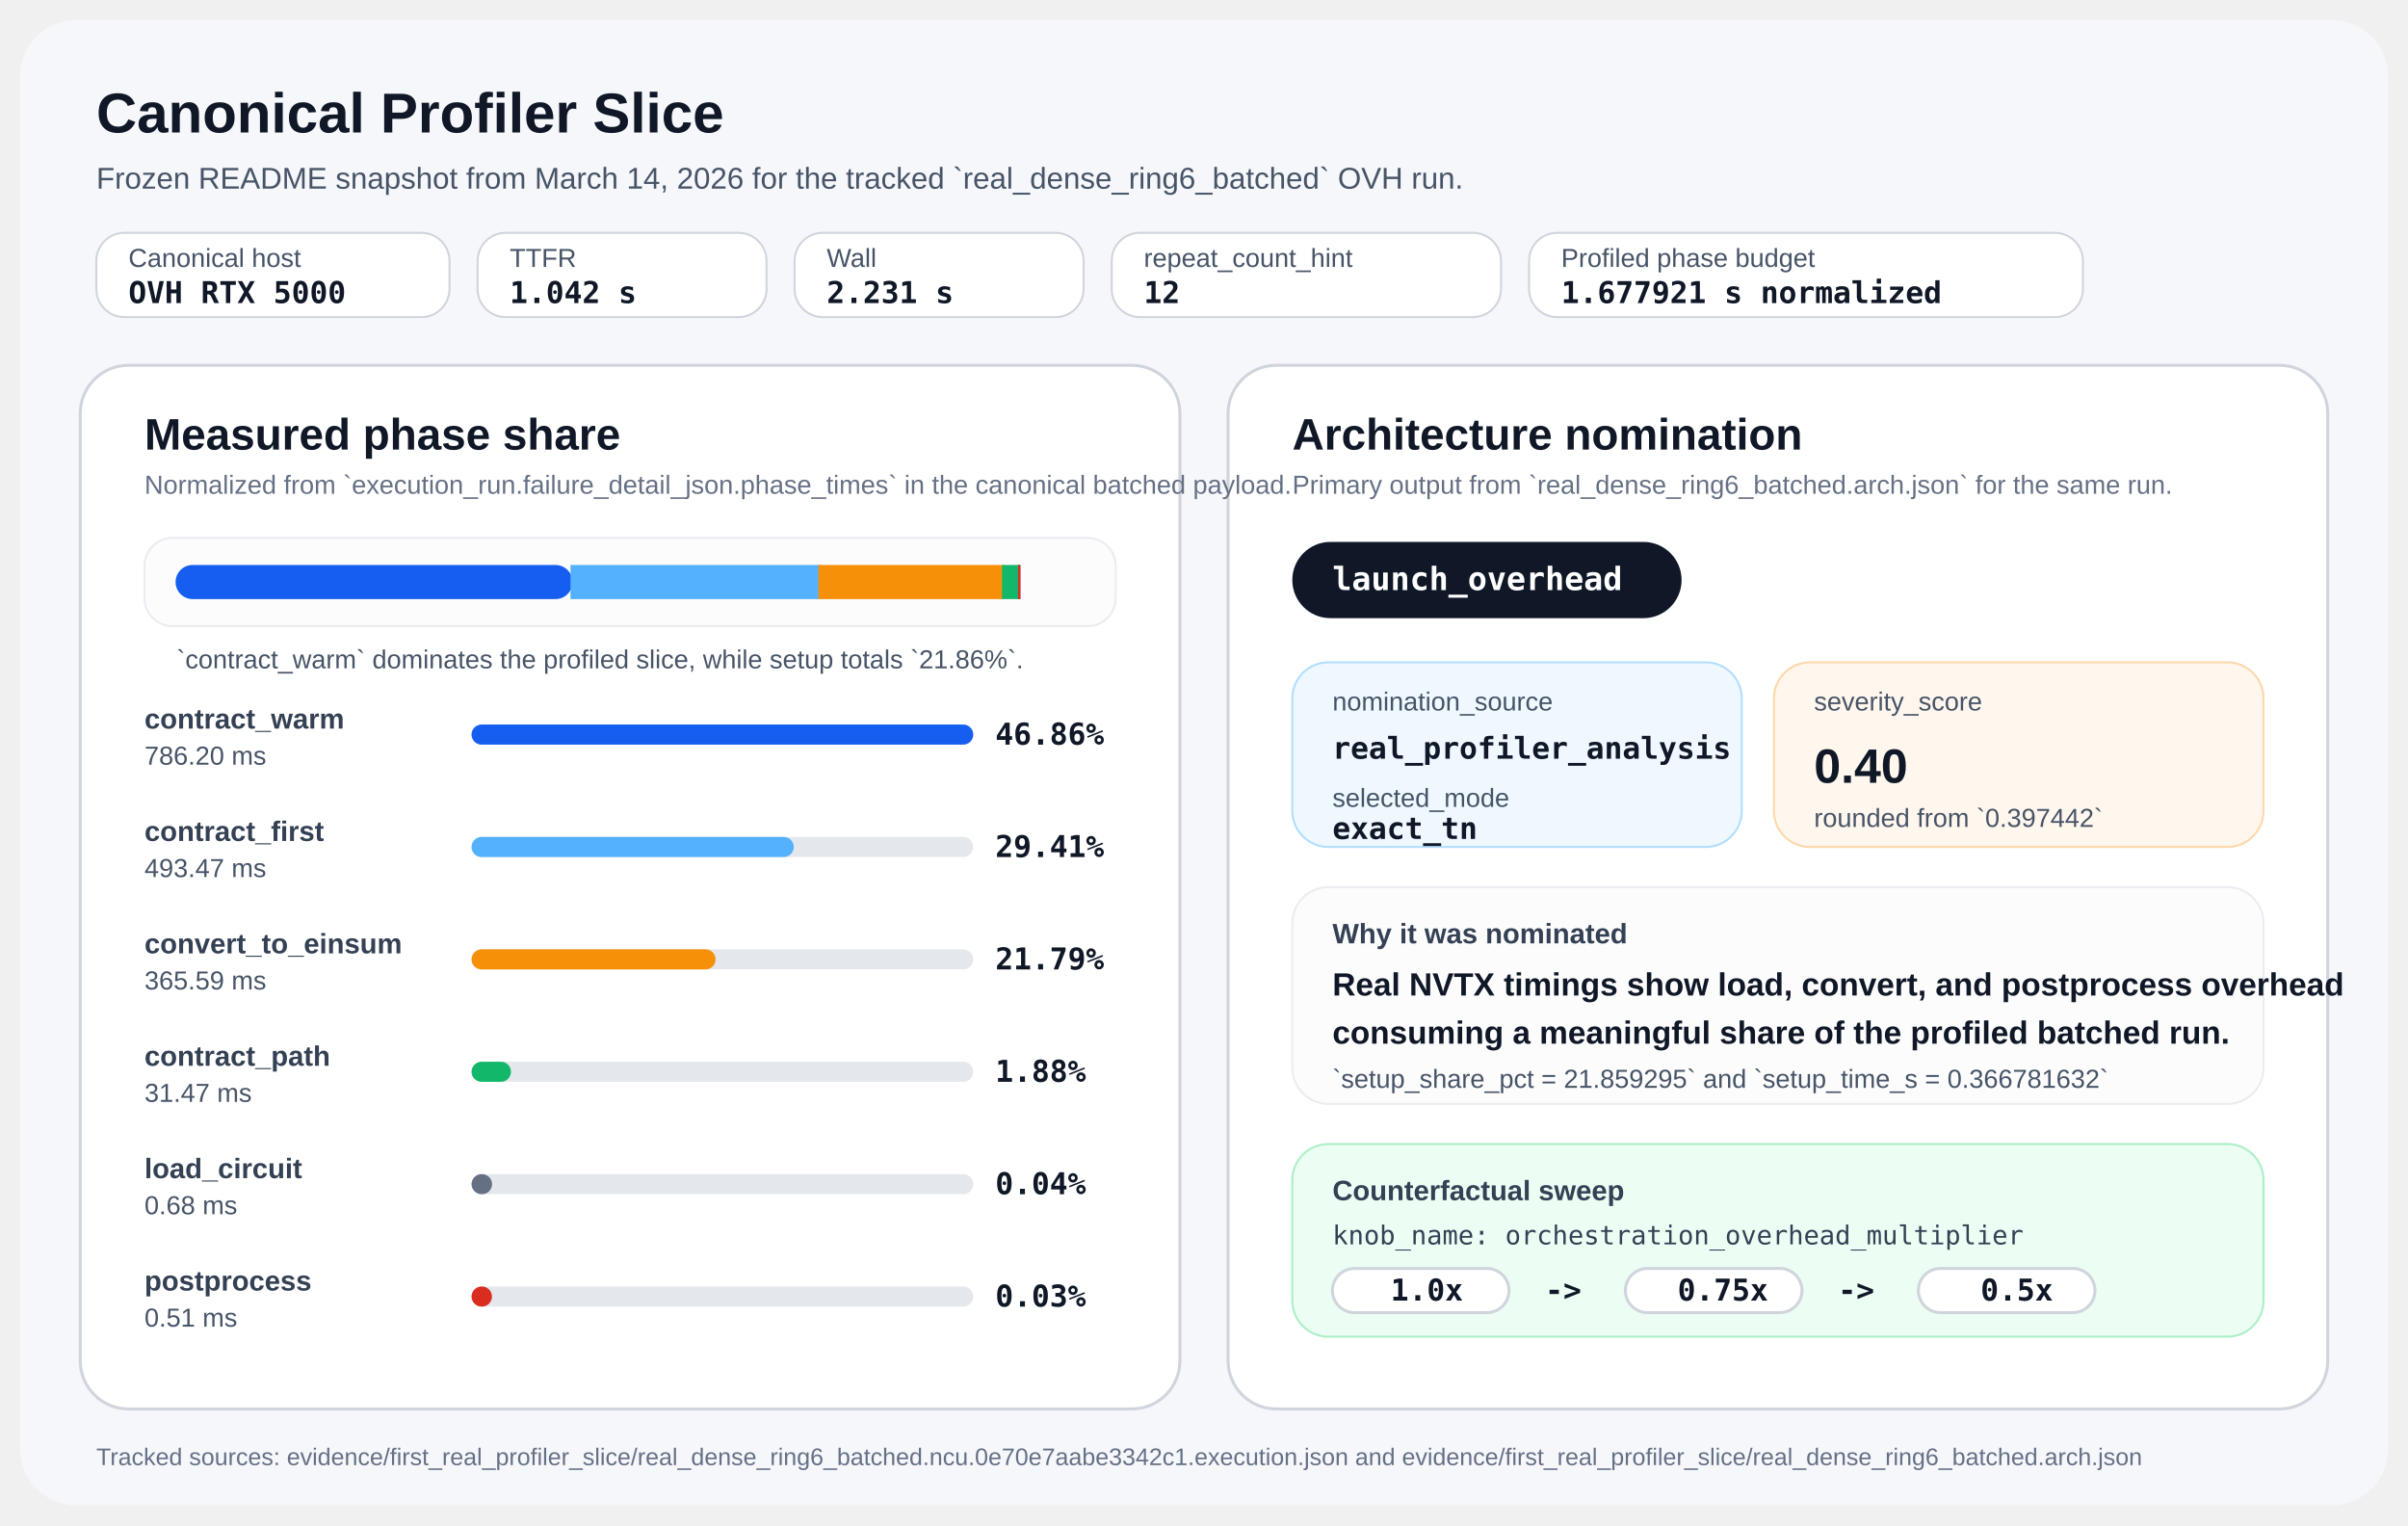
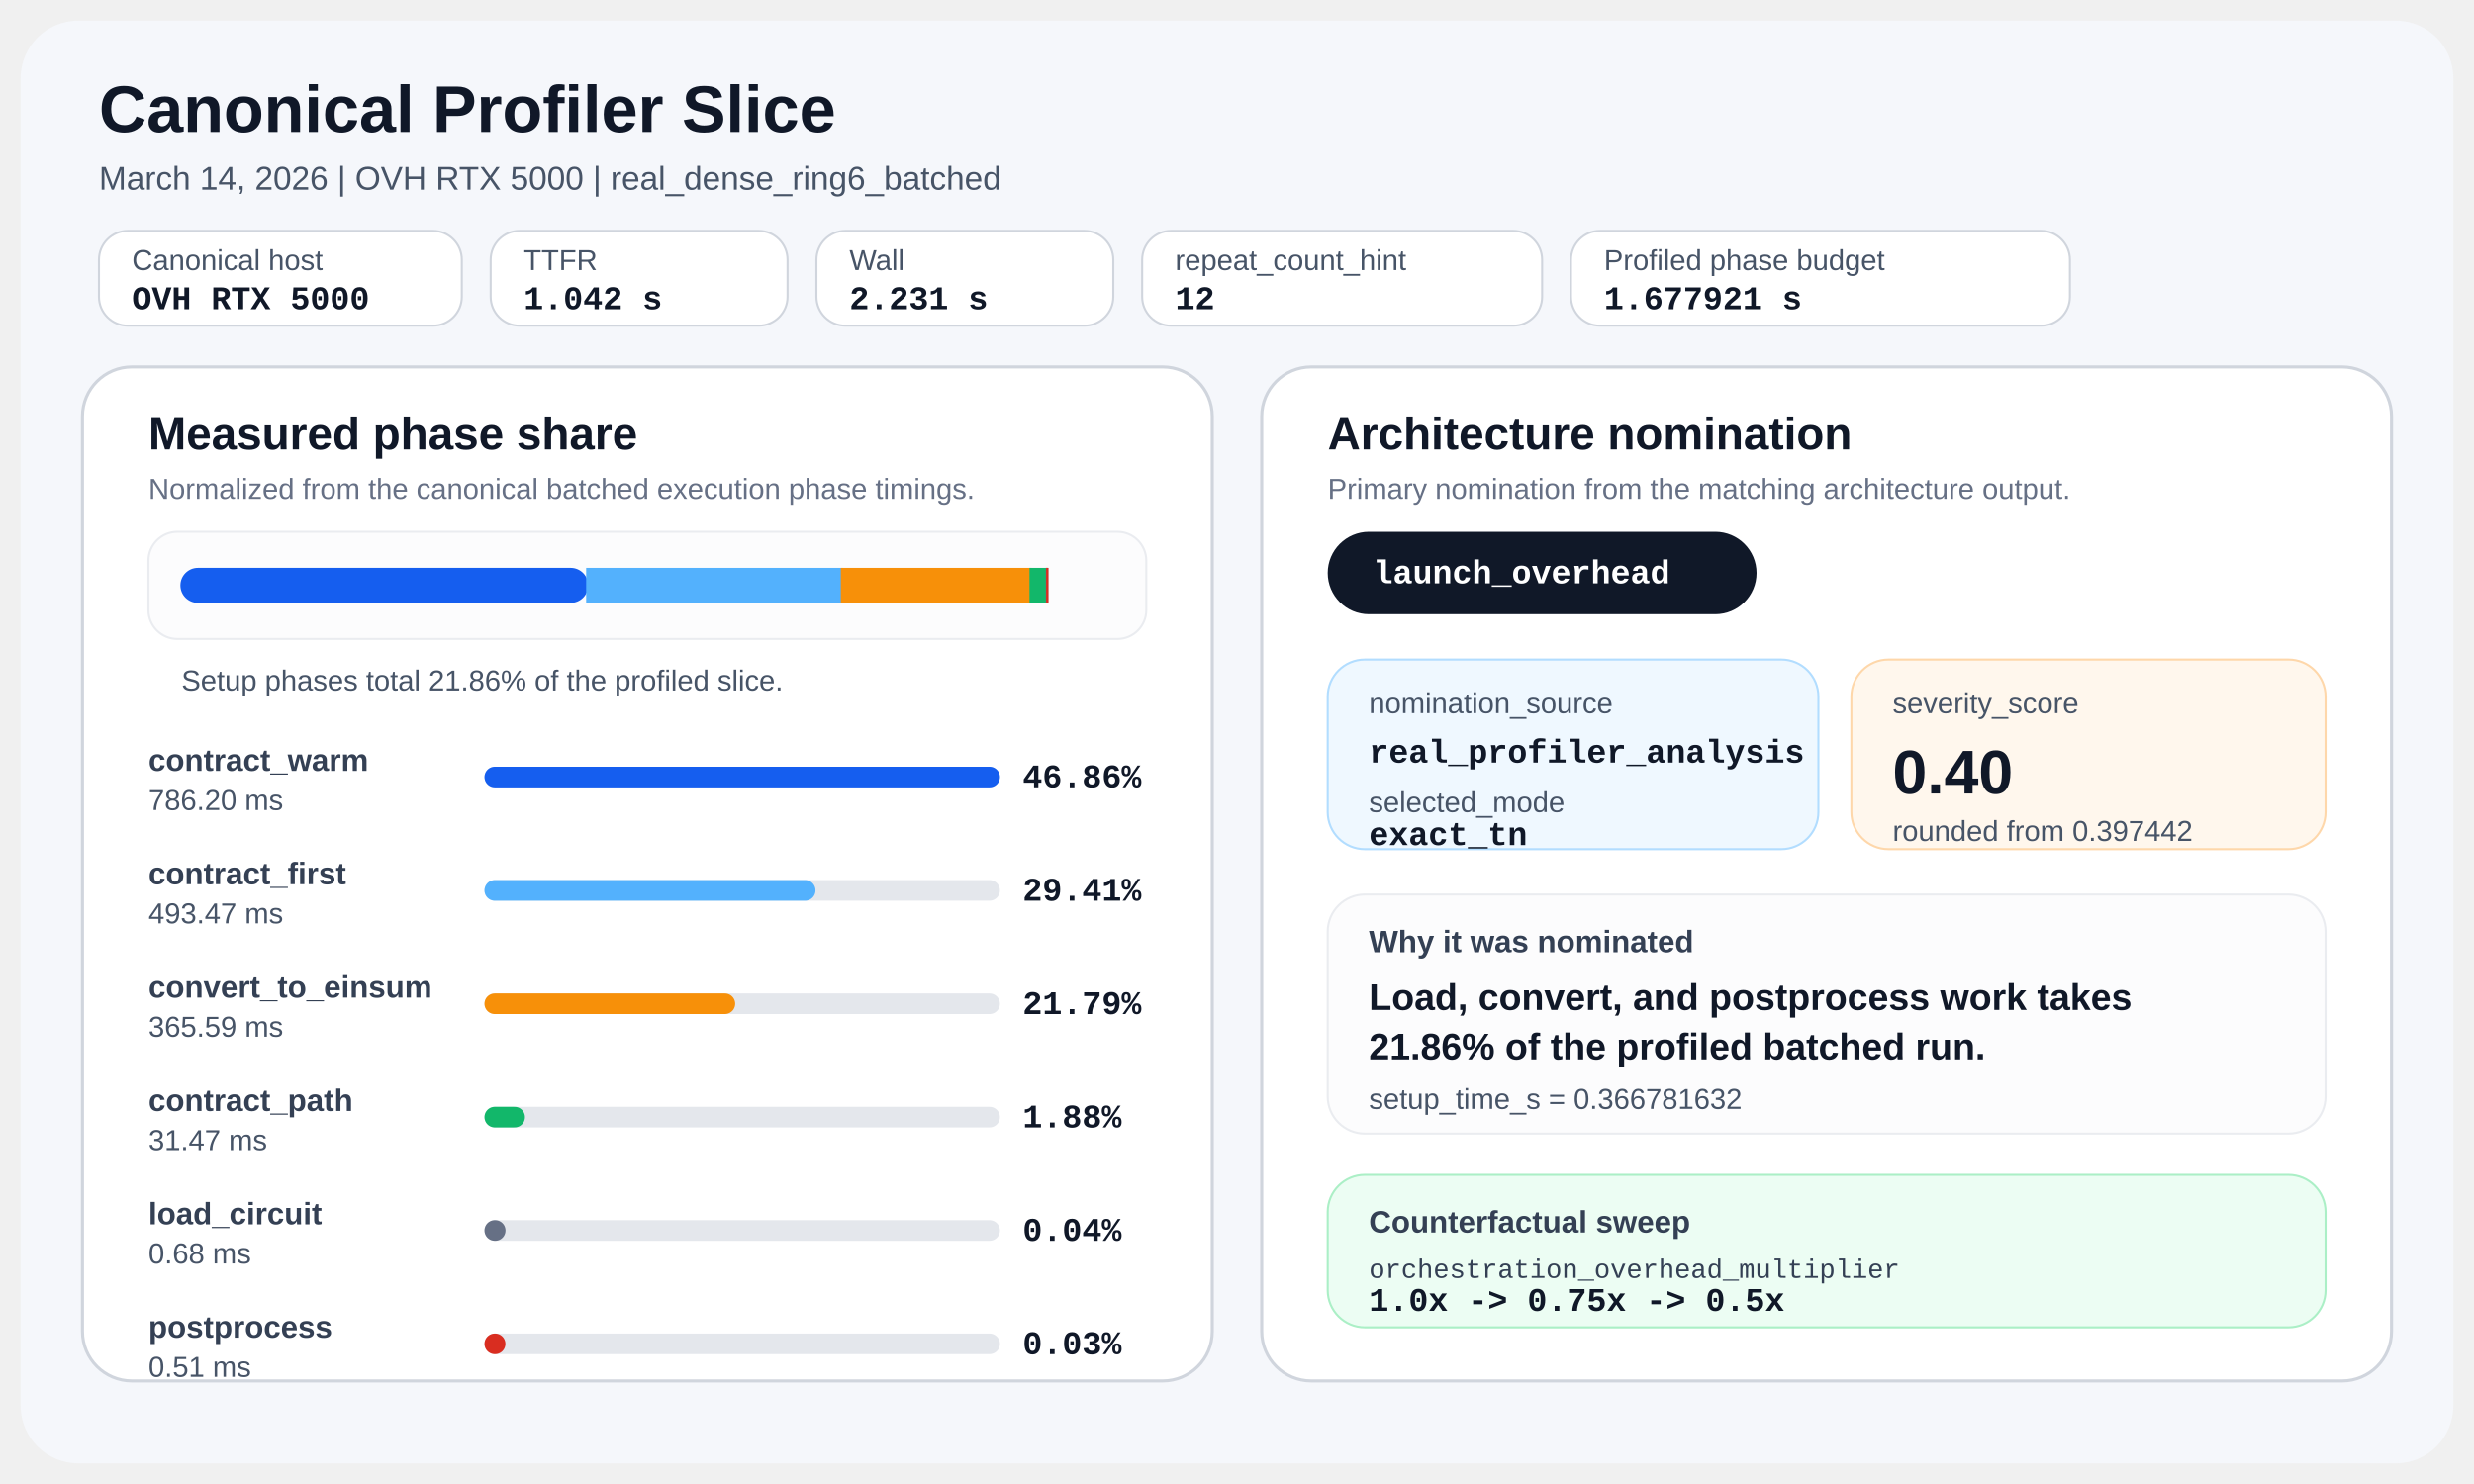
- <svg xmlns="http://www.w3.org/2000/svg" viewBox="0 0 1200 760" role="img" aria-labelledby="title desc">
+ <svg xmlns="http://www.w3.org/2000/svg" viewBox="0 0 1200 720" role="img" aria-labelledby="title desc">
  <style>
    .bg { fill: #f5f7fb; }
    .panel { fill: #ffffff; stroke: #d0d5dd; stroke-width: 1.5; }
    .panel-soft { fill: #fcfcfd; stroke: #eaecf0; stroke-width: 1; }
    .chip { fill: #ffffff; stroke: #d0d5dd; stroke-width: 1; }
-     .title { fill: #101828; font: 700 28px "IBM Plex Sans", "Segoe UI", Arial, sans-serif; }
-     .subtitle { fill: #475467; font: 400 15px "IBM Plex Sans", "Segoe UI", Arial, sans-serif; }
-     .panel-title { fill: #101828; font: 700 22px "IBM Plex Sans", "Segoe UI", Arial, sans-serif; }
-     .panel-subtitle { fill: #667085; font: 400 13px "IBM Plex Sans", "Segoe UI", Arial, sans-serif; }
-     .label { fill: #344054; font: 600 14px "IBM Plex Sans", "Segoe UI", Arial, sans-serif; }
-     .body { fill: #101828; font: 600 16px "IBM Plex Sans", "Segoe UI", Arial, sans-serif; }
-     .body-small { fill: #475467; font: 400 13px "IBM Plex Sans", "Segoe UI", Arial, sans-serif; }
-     .metric { fill: #101828; font: 700 24px "IBM Plex Sans", "Segoe UI", Arial, sans-serif; }
-     .metric-small { fill: #101828; font: 700 19px "IBM Plex Sans", "Segoe UI", Arial, sans-serif; }
-     .mono { fill: #344054; font: 500 13px "IBM Plex Mono", "SFMono-Regular", Consolas, monospace; }
-     .mono-strong { fill: #101828; font: 700 15px "IBM Plex Mono", "SFMono-Regular", Consolas, monospace; }
-     .footnote { fill: #667085; font: 400 12px "IBM Plex Sans", "Segoe UI", Arial, sans-serif; }
+     .title { fill: #101828; font: 700 32px "Segoe UI", Arial, sans-serif; }
+     .subtitle { fill: #475467; font: 400 16px "Segoe UI", Arial, sans-serif; }
+     .panel-title { fill: #101828; font: 700 22px "Segoe UI", Arial, sans-serif; }
+     .panel-subtitle { fill: #667085; font: 400 14px "Segoe UI", Arial, sans-serif; }
+     .label { fill: #344054; font: 600 15px "Segoe UI", Arial, sans-serif; }
+     .body { fill: #101828; font: 600 18px "Segoe UI", Arial, sans-serif; }
+     .body-small { fill: #475467; font: 400 14px "Segoe UI", Arial, sans-serif; }
+     .metric { fill: #101828; font: 700 30px "Segoe UI", Arial, sans-serif; }
+     .mono { fill: #344054; font: 500 13px Consolas, "Courier New", monospace; }
+     .mono-strong { fill: #101828; font: 700 16px Consolas, "Courier New", monospace; }
    .track { stroke: #e4e7ec; stroke-width: 10; stroke-linecap: round; }
-     .axis { stroke: #d0d5dd; stroke-width: 1; }
    .warm { stroke: #155eef; fill: #155eef; }
    .first { stroke: #53b1fd; fill: #53b1fd; }
    .convert { stroke: #f79009; fill: #f79009; }
    .path { stroke: #12b76a; fill: #12b76a; }
    .load { stroke: #667085; fill: #667085; }
    .post { stroke: #d92d20; fill: #d92d20; }
    .accent { fill: #eff8ff; stroke: #b2ddff; stroke-width: 1; }
    .accent-warm { fill: #fff7ed; stroke: #fed7aa; stroke-width: 1; }
    .accent-green { fill: #ecfdf3; stroke: #abefc6; stroke-width: 1; }
    .pill { fill: #101828; }
-     .pill-text { fill: #ffffff; font: 700 16px "IBM Plex Mono", "SFMono-Regular", Consolas, monospace; }
+     .pill-text { fill: #ffffff; font: 700 16px Consolas, "Courier New", monospace; }
  </style>
-   <rect class="bg" x="10" y="10" width="1180" height="740" rx="28" />
-   <text class="title" x="48" y="66">Canonical Profiler Slice</text>
-   <text class="subtitle" x="48" y="94">Frozen README snapshot from March 14, 2026 for the tracked `real_dense_ring6_batched` OVH run.</text>
+   <rect class="bg" x="10" y="10" width="1180" height="700" rx="28" />
+   <text class="title" x="48" y="64">Canonical Profiler Slice</text>
+   <text class="subtitle" x="48" y="92">March 14, 2026  |  OVH RTX 5000  |  real_dense_ring6_batched</text>
  <g>
-     <rect class="chip" x="48" y="116" width="176" height="42" rx="14" />
-     <text class="body-small" x="64" y="133">Canonical host</text>
-     <text class="mono-strong" x="64" y="151">OVH RTX 5000</text>
-     <rect class="chip" x="238" y="116" width="144" height="42" rx="14" />
-     <text class="body-small" x="254" y="133">TTFR</text>
-     <text class="mono-strong" x="254" y="151">1.042 s</text>
-     <rect class="chip" x="396" y="116" width="144" height="42" rx="14" />
-     <text class="body-small" x="412" y="133">Wall</text>
-     <text class="mono-strong" x="412" y="151">2.231 s</text>
-     <rect class="chip" x="554" y="116" width="194" height="42" rx="14" />
-     <text class="body-small" x="570" y="133">repeat_count_hint</text>
-     <text class="mono-strong" x="570" y="151">12</text>
-     <rect class="chip" x="762" y="116" width="276" height="42" rx="14" />
-     <text class="body-small" x="778" y="133">Profiled phase budget</text>
-     <text class="mono-strong" x="778" y="151">1.677921 s normalized</text>
+     <rect class="chip" x="48" y="112" width="176" height="46" rx="14" />
+     <text class="body-small" x="64" y="131">Canonical host</text>
+     <text class="mono-strong" x="64" y="150">OVH RTX 5000</text>
+     <rect class="chip" x="238" y="112" width="144" height="46" rx="14" />
+     <text class="body-small" x="254" y="131">TTFR</text>
+     <text class="mono-strong" x="254" y="150">1.042 s</text>
+     <rect class="chip" x="396" y="112" width="144" height="46" rx="14" />
+     <text class="body-small" x="412" y="131">Wall</text>
+     <text class="mono-strong" x="412" y="150">2.231 s</text>
+     <rect class="chip" x="554" y="112" width="194" height="46" rx="14" />
+     <text class="body-small" x="570" y="131">repeat_count_hint</text>
+     <text class="mono-strong" x="570" y="150">12</text>
+     <rect class="chip" x="762" y="112" width="242" height="46" rx="14" />
+     <text class="body-small" x="778" y="131">Profiled phase budget</text>
+     <text class="mono-strong" x="778" y="150">1.677921 s</text>
  </g>
-   <rect class="panel" x="40" y="182" width="548" height="520" rx="24" />
-   <rect class="panel" x="612" y="182" width="548" height="520" rx="24" />
+   <rect class="panel" x="40" y="178" width="548" height="492" rx="24" />
+   <rect class="panel" x="612" y="178" width="548" height="492" rx="24" />
  <g>
-     <text class="panel-title" x="72" y="224">Measured phase share</text>
-     <text class="panel-subtitle" x="72" y="246">Normalized from `execution_run.failure_detail_json.phase_times` in the canonical batched payload.</text>
-     <rect class="panel-soft" x="72" y="268" width="484" height="44" rx="14" />
-     <rect class="warm" x="88" y="282" width="196.81" height="16" rx="8" />
-     <rect class="first" x="284.81" y="282" width="123.52" height="16" rx="0" />
-     <rect class="convert" x="408.33" y="282" width="91.52" height="16" rx="0" />
-     <rect class="path" x="499.85" y="282" width="7.9" height="16" rx="0" />
-     <rect class="load" x="507.75" y="282" width="0.17" height="16" rx="0" />
-     <rect class="post" x="507.92" y="282" width="0.13" height="16" rx="0" />
-     <text class="body-small" x="88" y="333">`contract_warm` dominates the profiled slice, while setup totals `21.86%`.</text>
-     <line class="axis" x1="240" y1="366" x2="480" y2="366" />
-     <line class="axis" x1="240" y1="422" x2="480" y2="422" />
-     <line class="axis" x1="240" y1="478" x2="480" y2="478" />
-     <line class="axis" x1="240" y1="534" x2="480" y2="534" />
-     <line class="axis" x1="240" y1="590" x2="480" y2="590" />
-     <line class="axis" x1="240" y1="646" x2="480" y2="646" />
-     <text class="label" x="72" y="363">contract_warm</text>
-     <text class="body-small" x="72" y="381">786.20 ms</text>
-     <line class="track" x1="240" y1="366" x2="480" y2="366" />
-     <line class="warm" x1="240" y1="366" x2="480" y2="366" stroke-width="10" stroke-linecap="round" />
-     <text class="mono-strong" x="496" y="371">46.86%</text>
-     <text class="label" x="72" y="419">contract_first</text>
-     <text class="body-small" x="72" y="437">493.47 ms</text>
-     <line class="track" x1="240" y1="422" x2="480" y2="422" />
-     <line class="first" x1="240" y1="422" x2="390.55" y2="422" stroke-width="10" stroke-linecap="round" />
-     <text class="mono-strong" x="496" y="427">29.41%</text>
-     <text class="label" x="72" y="475">convert_to_einsum</text>
-     <text class="body-small" x="72" y="493">365.59 ms</text>
-     <line class="track" x1="240" y1="478" x2="480" y2="478" />
-     <line class="convert" x1="240" y1="478" x2="351.59" y2="478" stroke-width="10" stroke-linecap="round" />
-     <text class="mono-strong" x="496" y="483">21.79%</text>
-     <text class="label" x="72" y="531">contract_path</text>
-     <text class="body-small" x="72" y="549">31.47 ms</text>
-     <line class="track" x1="240" y1="534" x2="480" y2="534" />
-     <line class="path" x1="240" y1="534" x2="249.62" y2="534" stroke-width="10" stroke-linecap="round" />
-     <text class="mono-strong" x="496" y="539">1.88%</text>
-     <text class="label" x="72" y="587">load_circuit</text>
-     <text class="body-small" x="72" y="605">0.68 ms</text>
-     <line class="track" x1="240" y1="590" x2="480" y2="590" />
-     <line class="load" x1="240" y1="590" x2="240.2" y2="590" stroke-width="10" stroke-linecap="round" />
-     <text class="mono-strong" x="496" y="595">0.04%</text>
-     <text class="label" x="72" y="643">postprocess</text>
-     <text class="body-small" x="72" y="661">0.51 ms</text>
-     <line class="track" x1="240" y1="646" x2="480" y2="646" />
-     <line class="post" x1="240" y1="646" x2="240.15" y2="646" stroke-width="10" stroke-linecap="round" />
-     <text class="mono-strong" x="496" y="651">0.03%</text>
+     <text class="panel-title" x="72" y="218">Measured phase share</text>
+     <text class="panel-subtitle" x="72" y="242">Normalized from the canonical batched execution phase timings.</text>
+     <rect class="panel-soft" x="72" y="258" width="484" height="52" rx="14" />
+     <rect class="warm" x="88" y="276" width="196.81" height="16" rx="8" />
+     <rect class="first" x="284.81" y="276" width="123.52" height="16" />
+     <rect class="convert" x="408.33" y="276" width="91.52" height="16" />
+     <rect class="path" x="499.85" y="276" width="7.90" height="16" />
+     <rect class="load" x="507.75" y="276" width="0.17" height="16" />
+     <rect class="post" x="507.92" y="276" width="0.13" height="16" />
+     <text class="body-small" x="88" y="335">Setup phases total 21.86% of the profiled slice.</text>
+     <text class="label" x="72" y="374">contract_warm</text>
+     <text class="body-small" x="72" y="393">786.20 ms</text>
+     <line class="track" x1="240" y1="377" x2="480" y2="377" />
+     <line class="warm" x1="240" y1="377" x2="480" y2="377" stroke-width="10" stroke-linecap="round" />
+     <text class="mono-strong" x="496" y="382">46.86%</text>
+     <text class="label" x="72" y="429">contract_first</text>
+     <text class="body-small" x="72" y="448">493.47 ms</text>
+     <line class="track" x1="240" y1="432" x2="480" y2="432" />
+     <line class="first" x1="240" y1="432" x2="390.55" y2="432" stroke-width="10" stroke-linecap="round" />
+     <text class="mono-strong" x="496" y="437">29.41%</text>
+     <text class="label" x="72" y="484">convert_to_einsum</text>
+     <text class="body-small" x="72" y="503">365.59 ms</text>
+     <line class="track" x1="240" y1="487" x2="480" y2="487" />
+     <line class="convert" x1="240" y1="487" x2="351.59" y2="487" stroke-width="10" stroke-linecap="round" />
+     <text class="mono-strong" x="496" y="492">21.79%</text>
+     <text class="label" x="72" y="539">contract_path</text>
+     <text class="body-small" x="72" y="558">31.47 ms</text>
+     <line class="track" x1="240" y1="542" x2="480" y2="542" />
+     <line class="path" x1="240" y1="542" x2="249.62" y2="542" stroke-width="10" stroke-linecap="round" />
+     <text class="mono-strong" x="496" y="547">1.88%</text>
+     <text class="label" x="72" y="594">load_circuit</text>
+     <text class="body-small" x="72" y="613">0.68 ms</text>
+     <line class="track" x1="240" y1="597" x2="480" y2="597" />
+     <line class="load" x1="240" y1="597" x2="240.20" y2="597" stroke-width="10" stroke-linecap="round" />
+     <text class="mono-strong" x="496" y="602">0.04%</text>
+     <text class="label" x="72" y="649">postprocess</text>
+     <text class="body-small" x="72" y="668">0.51 ms</text>
+     <line class="track" x1="240" y1="652" x2="480" y2="652" />
+     <line class="post" x1="240" y1="652" x2="240.15" y2="652" stroke-width="10" stroke-linecap="round" />
+     <text class="mono-strong" x="496" y="657">0.03%</text>
  </g>
  <g>
-     <text class="panel-title" x="644" y="224">Architecture nomination</text>
-     <text class="panel-subtitle" x="644" y="246">Primary output from `real_dense_ring6_batched.arch.json` for the same run.</text>
-     <rect class="pill" x="644" y="270" width="194" height="38" rx="19" />
-     <text class="pill-text" x="664" y="294">launch_overhead</text>
-     <rect class="accent" x="644" y="330" width="224" height="92" rx="18" />
-     <text class="body-small" x="664" y="354">nomination_source</text>
-     <text class="mono-strong" x="664" y="378">real_profiler_analysis</text>
-     <text class="body-small" x="664" y="402">selected_mode</text>
-     <text class="mono-strong" x="664" y="418">exact_tn</text>
-     <rect class="accent-warm" x="884" y="330" width="244" height="92" rx="18" />
-     <text class="body-small" x="904" y="354">severity_score</text>
-     <text class="metric" x="904" y="390">0.40</text>
-     <text class="body-small" x="904" y="412">rounded from `0.397442`</text>
-     <rect class="panel-soft" x="644" y="442" width="484" height="108" rx="18" />
-     <text class="label" x="664" y="470">Why it was nominated</text>
-     <text class="body" x="664" y="496">Real NVTX timings show load, convert, and postprocess overhead</text>
-     <text class="body" x="664" y="520">consuming a meaningful share of the profiled batched run.</text>
-     <text class="body-small" x="664" y="542">`setup_share_pct = 21.859295` and `setup_time_s = 0.366781632`</text>
-     <rect class="accent-green" x="644" y="570" width="484" height="96" rx="18" />
+     <text class="panel-title" x="644" y="218">Architecture nomination</text>
+     <text class="panel-subtitle" x="644" y="242">Primary nomination from the matching architecture output.</text>
+     <rect class="pill" x="644" y="258" width="208" height="40" rx="20" />
+     <text class="pill-text" x="666" y="283">launch_overhead</text>
+     <rect class="accent" x="644" y="320" width="238" height="92" rx="18" />
+     <text class="body-small" x="664" y="346">nomination_source</text>
+     <text class="mono-strong" x="664" y="370">real_profiler_analysis</text>
+     <text class="body-small" x="664" y="394">selected_mode</text>
+     <text class="mono-strong" x="664" y="410">exact_tn</text>
+     <rect class="accent-warm" x="898" y="320" width="230" height="92" rx="18" />
+     <text class="body-small" x="918" y="346">severity_score</text>
+     <text class="metric" x="918" y="385">0.40</text>
+     <text class="body-small" x="918" y="408">rounded from 0.397442</text>
+     <rect class="panel-soft" x="644" y="434" width="484" height="116" rx="18" />
+     <text class="label" x="664" y="462">Why it was nominated</text>
+     <text class="body" x="664" y="490">Load, convert, and postprocess work takes</text>
+     <text class="body" x="664" y="514">21.86% of the profiled batched run.</text>
+     <text class="body-small" x="664" y="538">setup_time_s = 0.366781632</text>
+     <rect class="accent-green" x="644" y="570" width="484" height="74" rx="18" />
    <text class="label" x="664" y="598">Counterfactual sweep</text>
-     <text class="mono" x="664" y="620">knob_name: orchestration_overhead_multiplier</text>
-     <rect class="panel" x="664" y="632" width="88" height="22" rx="11" />
-     <rect class="panel" x="810" y="632" width="88" height="22" rx="11" />
-     <rect class="panel" x="956" y="632" width="88" height="22" rx="11" />
-     <text class="mono-strong" x="693" y="648">1.0x</text>
-     <text class="mono-strong" x="836" y="648">0.75x</text>
-     <text class="mono-strong" x="987" y="648">0.5x</text>
-     <text class="mono-strong" x="770" y="648">-&gt;</text>
-     <text class="mono-strong" x="916" y="648">-&gt;</text>
+     <text class="mono" x="664" y="620">orchestration_overhead_multiplier</text>
+     <text class="mono-strong" x="664" y="636">1.0x  -&gt;  0.75x  -&gt;  0.5x</text>
  </g>
-   <text class="footnote" x="48" y="730">Tracked sources: evidence/first_real_profiler_slice/real_dense_ring6_batched.ncu.0e70e7aabe3342c1.execution.json and evidence/first_real_profiler_slice/real_dense_ring6_batched.arch.json</text>
</svg>
